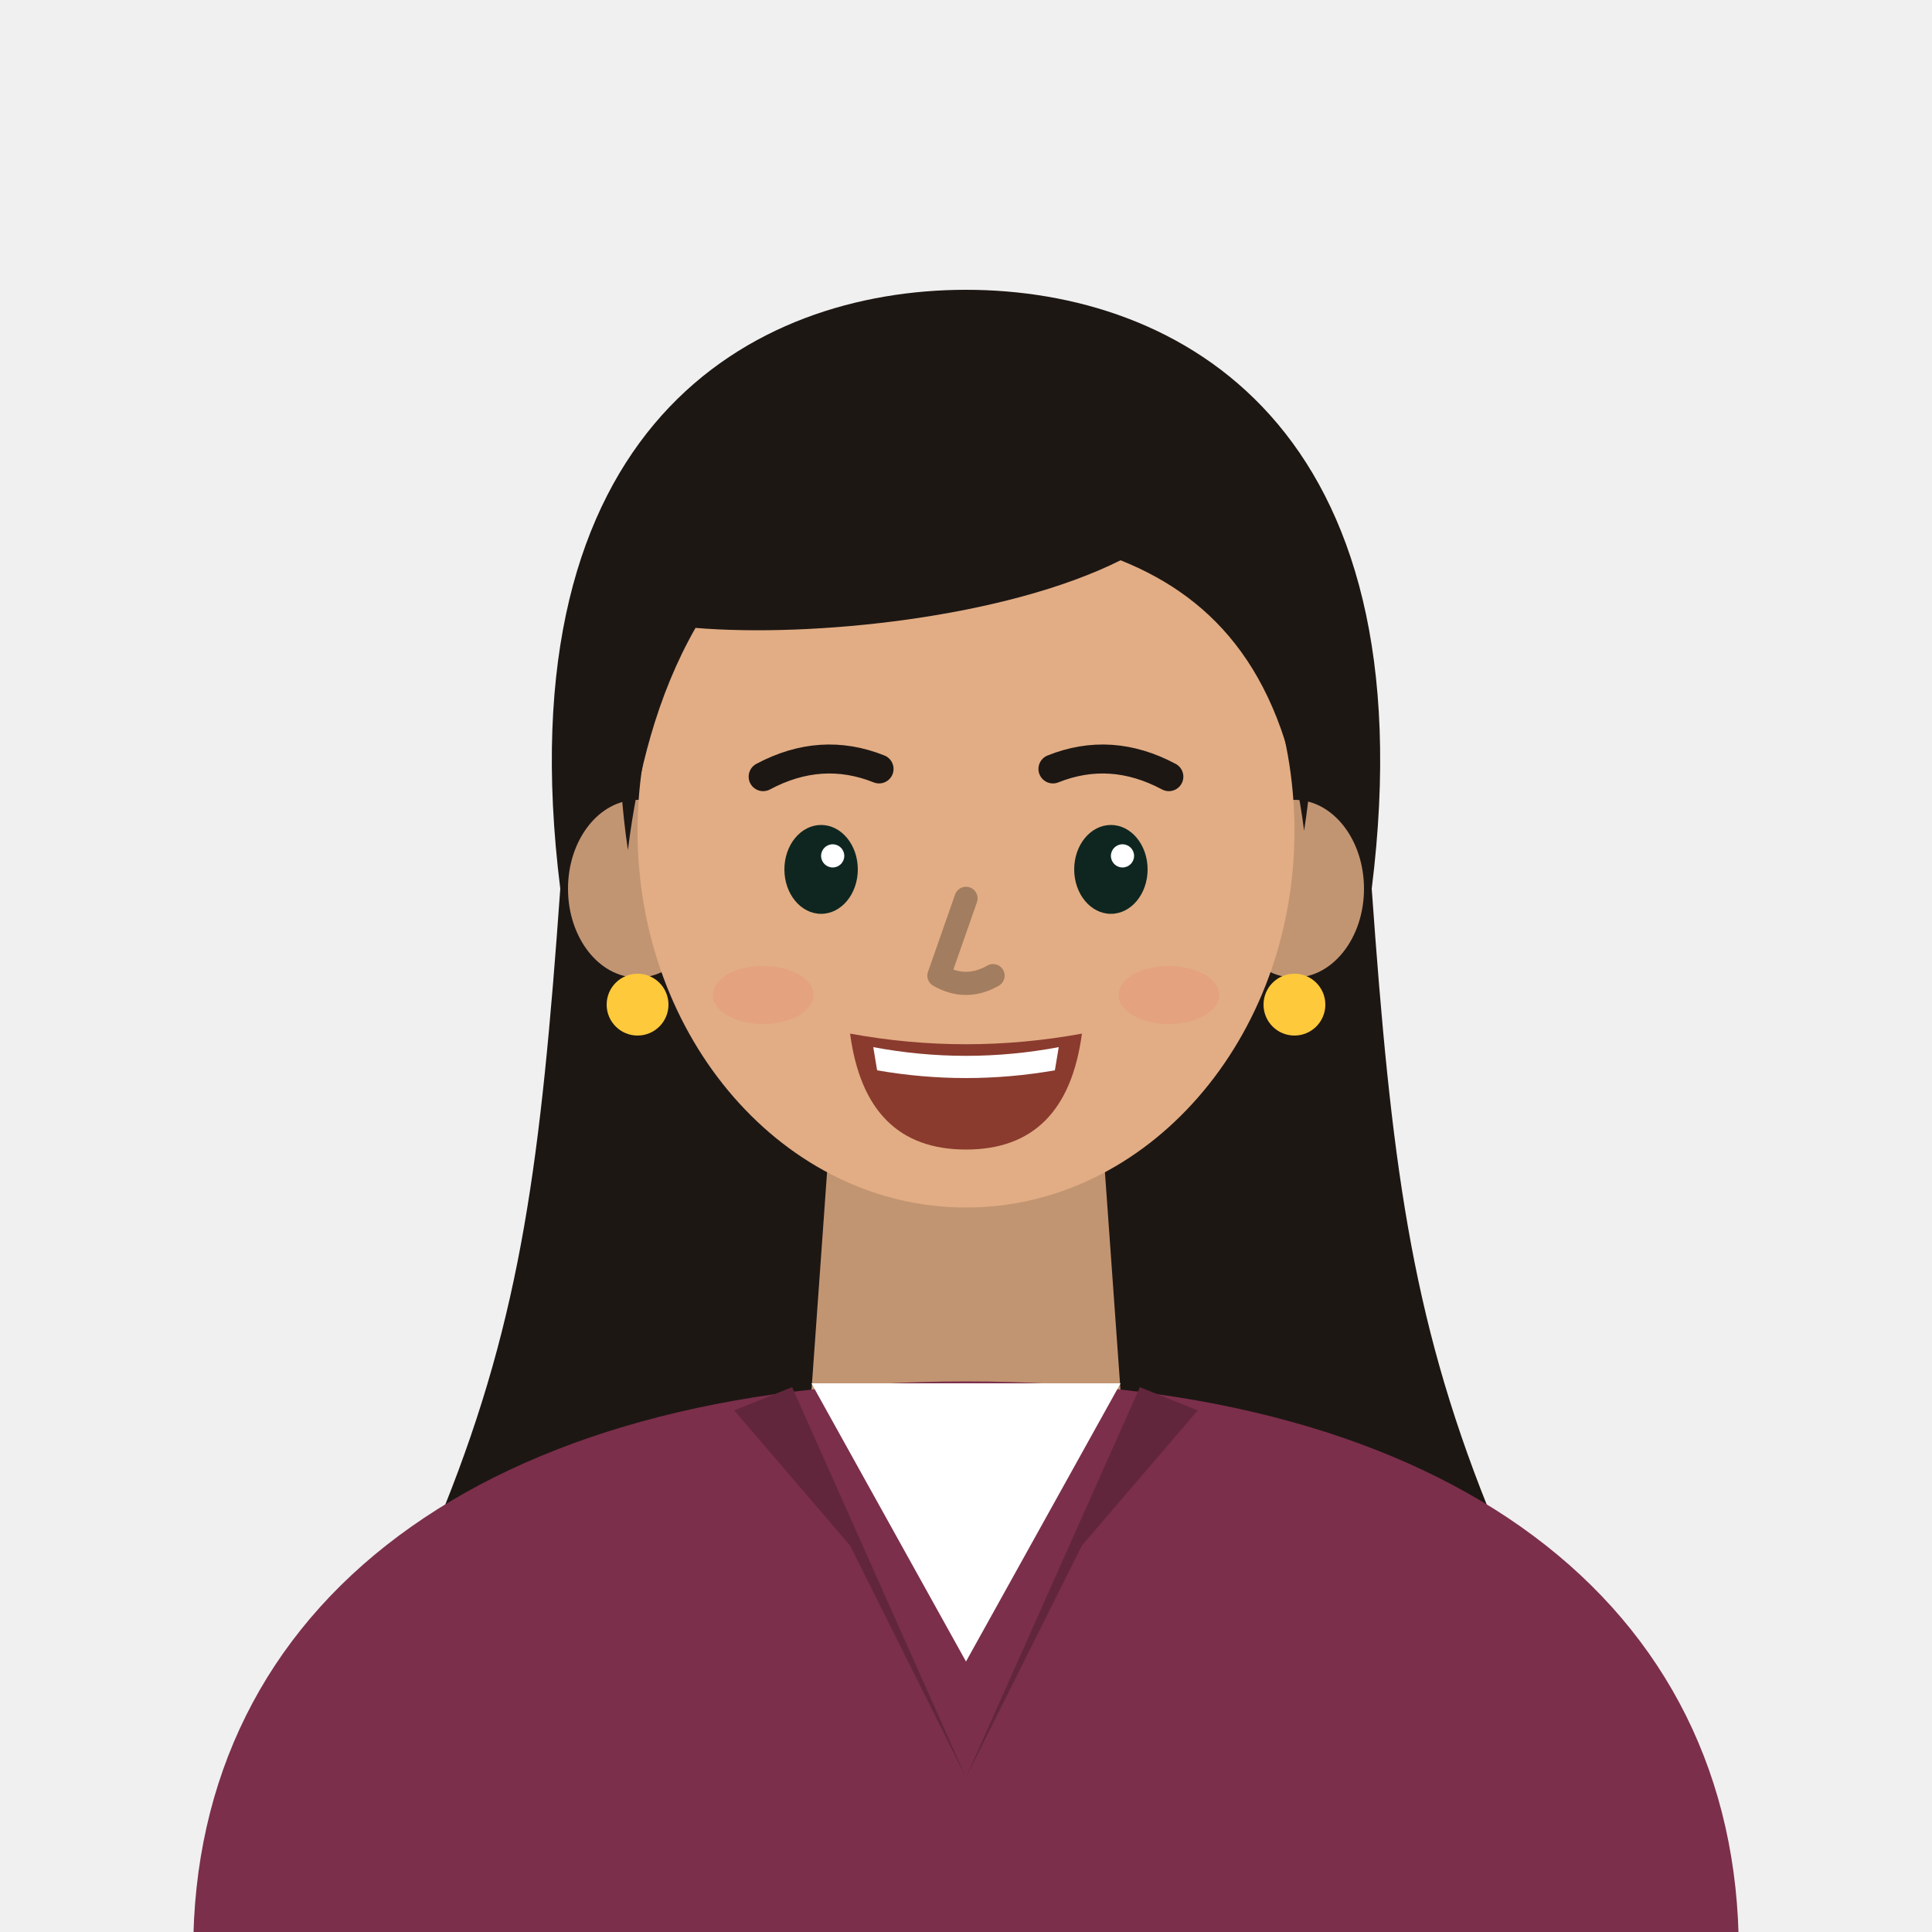
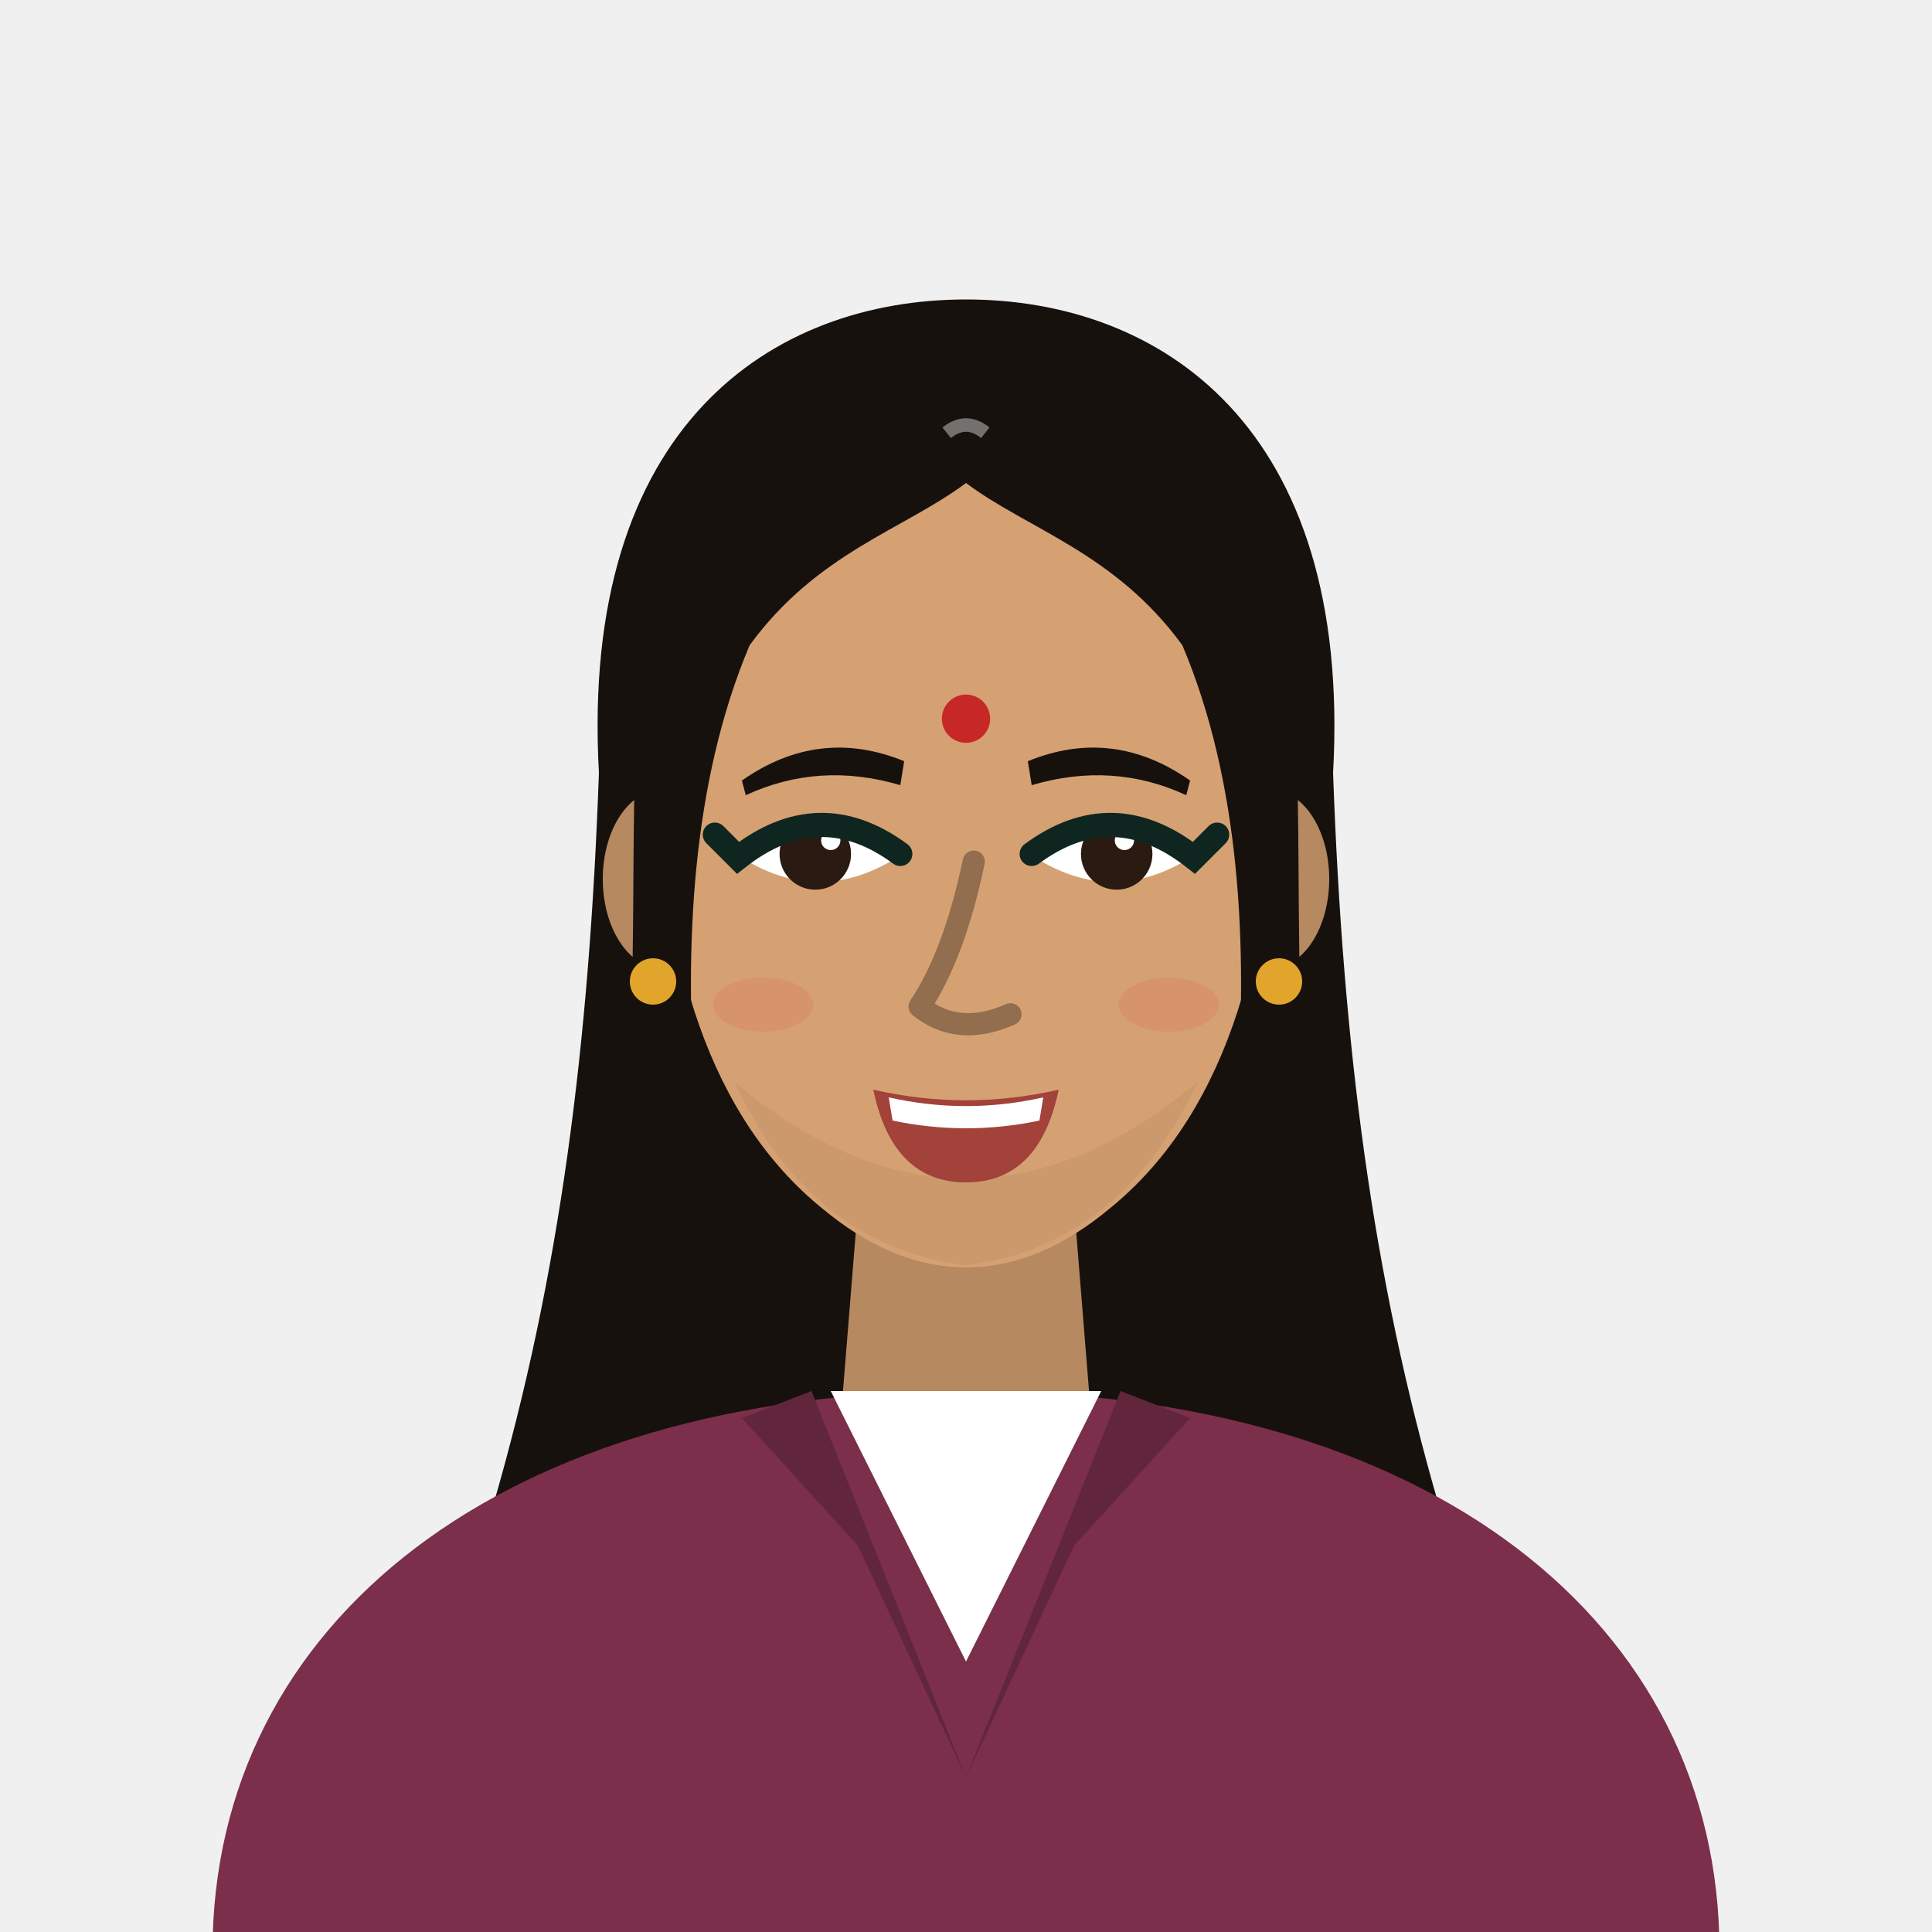
<svg xmlns="http://www.w3.org/2000/svg" viewBox="0 0 100 100" width="400" height="400">
-   <path d="M29 46C26 22 39 15 50 15C61 15 74 22 71 46C72 60 73 68 77 78L23 78C27 68 28 60 29 46Z" fill="#1d1714" />
-   <path d="M43 58L57 58L58 72L42 72Z" fill="#c29572" />
-   <path d="M10 101C10 83 25 71.5 50 71.5C75 71.5 90 83 90 101Z" fill="#7b2f4b" />
-   <path d="M42 71.6L50 86L58 71.6Z" fill="#ffffff" />
-   <path d="M41 71.8L50 92L44 80L38 73Z M59 71.8L50 92L56 80L62 73Z" fill="#62263c" />
-   <ellipse cx="33" cy="46" rx="3.6" ry="4.6" fill="#c29572" />
-   <ellipse cx="67" cy="46" rx="3.6" ry="4.6" fill="#c29572" />
-   <ellipse cx="50" cy="43" rx="17" ry="19.5" fill="#e2ad84" />
-   <ellipse cx="42.5" cy="45" rx="1.9" ry="2.3" fill="#0f2620" />
-   <ellipse cx="57.5" cy="45" rx="1.9" ry="2.3" fill="#0f2620" />
-   <circle cx="43.1" cy="44.3" r=".6" fill="#fff" />
-   <circle cx="58.1" cy="44.3" r=".6" fill="#fff" />
-   <path d="M39.5 40.2Q42.5 38.6 45.5 39.8M54.5 39.8Q57.5 38.6 60.5 40.2" fill="none" stroke="#1d1714" stroke-width="1.5" stroke-linecap="round" />
-   <path d="M50 46.5L48.6 50.5Q50 51.3 51.4 50.5" fill="none" stroke="#a37d5f" stroke-width="1.2" stroke-linecap="round" stroke-linejoin="round" />
-   <ellipse cx="39.5" cy="51.5" rx="2.6" ry="1.5" fill="#e88b73" opacity=".35" />
-   <ellipse cx="60.5" cy="51.5" rx="2.6" ry="1.5" fill="#e88b73" opacity=".35" />
-   <path d="M44 53.5Q50 54.6 56 53.5Q55.2 59.5 50 59.5Q44.8 59.5 44 53.5Z" fill="#8a3b2e" />
-   <path d="M45.2 54.2Q50 55.1 54.8 54.2L54.6 55.4Q50 56.2 45.4 55.4Z" fill="#fff" />
-   <path d="M32.5 44C30 27 39 19 51 19C62 19 70 27 67.5 43C66.5 35 63 31 58 29C52 32 42 33 36 32.5C34 36 33 40 32.5 44Z" fill="#1d1714" />
-   <circle cx="33" cy="52" r="1.6" fill="#ffc93c" />
-   <circle cx="67" cy="52" r="1.6" fill="#ffc93c" />
+   <path d="M31 40C30 22 40 15.5 50 15.5C60 15.5 70 22 69 40C69.5 54 71 66 74.5 78L25.5 78C29 66 30.5 54 31 40Z" fill="#17110e" />
+   <path d="M44.6 60L55.4 60L56.4 72.4L43.6 72.4Z" fill="#b68961" />
+   <path d="M11 101C11 84 26 72 50 72C74 72 89 84 89 101Z" fill="#7b2f4b" />
+   <path d="M43 72L50 86L57 72Z" fill="#ffffff" />
+   <path d="M42 72L50 92L44.4 80L38.4 73.4Z M58 72L50 92L55.6 80L61.6 73.4Z" fill="#62263c" />
+   <ellipse cx="34.2" cy="45.5" rx="3" ry="4.6" fill="#b68961" />
+   <ellipse cx="65.8" cy="45.5" rx="3" ry="4.6" fill="#b68961" />
+   <path d="M34 38C34 26 41 20.5 50 20.5C59 20.5 66 26 66 38C66 50 63 58 57.5 62.5C55 64.6 52.5 65.6 50 65.6C47.5 65.6 45 64.6 42.5 62.5C37 58 34 50 34 38Z" fill="#d6a172" />
+   <path d="M38 56Q50 66 62 56Q58 64.5 50 65.5Q42 64.5 38 56Z" fill="#b68961" opacity=".35" />
+   <path d="M38.4 44.4Q42.4 41.4 46.4 44.4Q42.4 46.9 38.4 44.4Z" fill="#fff" />
+   <circle cx="42.2" cy="44.2" r="1.85" fill="#2a1a12" />
+   <circle cx="43" cy="43.5" r=".5" fill="#fff" />
+   <path d="M37 43.2L38.2 44.4Q42.4 41.1 46.6 44.2" fill="none" stroke="#0f2620" stroke-width="1.25" stroke-linecap="round" />
+   <path d="M53.6 44.4Q57.6 41.4 61.6 44.4Q57.6 46.9 53.6 44.4Z" fill="#fff" />
+   <circle cx="57.8" cy="44.2" r="1.85" fill="#2a1a12" />
+   <circle cx="58.2" cy="43.5" r=".5" fill="#fff" />
+   <path d="M53.4 44.2Q57.6 41.1 61.8 44.4L63 43.2" fill="none" stroke="#0f2620" stroke-width="1.25" stroke-linecap="round" />
+   <path d="M38.4 40.4Q42.4 37.6 46.8 39.4L46.6 40.64Q42.4 39.4  38.6 41.16Z" fill="#17110e" />
+   <path d="M61.6 40.4Q57.6 37.6 53.2 39.4L53.4 40.64Q57.6 39.4 61.4 41.16Z" fill="#17110e" />
+   <path d="M50.4 44.6Q49.4 49.4 47.6 52.1Q49.6 53.7 52.3 52.5" fill="none" stroke="#926d4e" stroke-width="1.15" stroke-linecap="round" stroke-linejoin="round" />
+   <ellipse cx="39.5" cy="52" rx="2.6" ry="1.4" fill="#d9775e" opacity="0.32" />
+   <ellipse cx="60.5" cy="52" rx="2.6" ry="1.4" fill="#d9775e" opacity="0.32" />
+   <path d="M45.2 56.4Q50 57.5 54.8 56.4Q53.8 61.2 50 61.2Q46.2 61.2 45.2 56.4Z" fill="#a2423a" />
+   <path d="M46 56.8Q50 57.7 54 56.8L53.8 58Q50 58.8 46.2 58Z" fill="#fff" />
+   <path d="M50 19.6C40 19.6 33.4 26 33 36C32.6 44 33 50 32.4 57Q34.2 59.2 36 57C35.4 49 35.8 40.5 38.8 33.4C42.3 28.6 46.8 27.4 50 25C53.2 27.4 57.7 28.6 61.2 33.4C64.2 40.5 64.6 49 64 57Q65.8 59.2 67.6 57C67 50 67.4 44 67 36C66.6 26 60 19.6 50 19.6Z" fill="#17110e" />
+   <path d="M49 22.4Q50 21.6 51 22.4" fill="none" stroke="#74706e" stroke-width=".7" />
+   <circle cx="50" cy="37.2" r="1.25" fill="#c62828" />
+   <circle cx="33.8" cy="50.8" r="1.2" fill="#e2a52b" />
+   <circle cx="66.2" cy="50.8" r="1.2" fill="#e2a52b" />
</svg>
